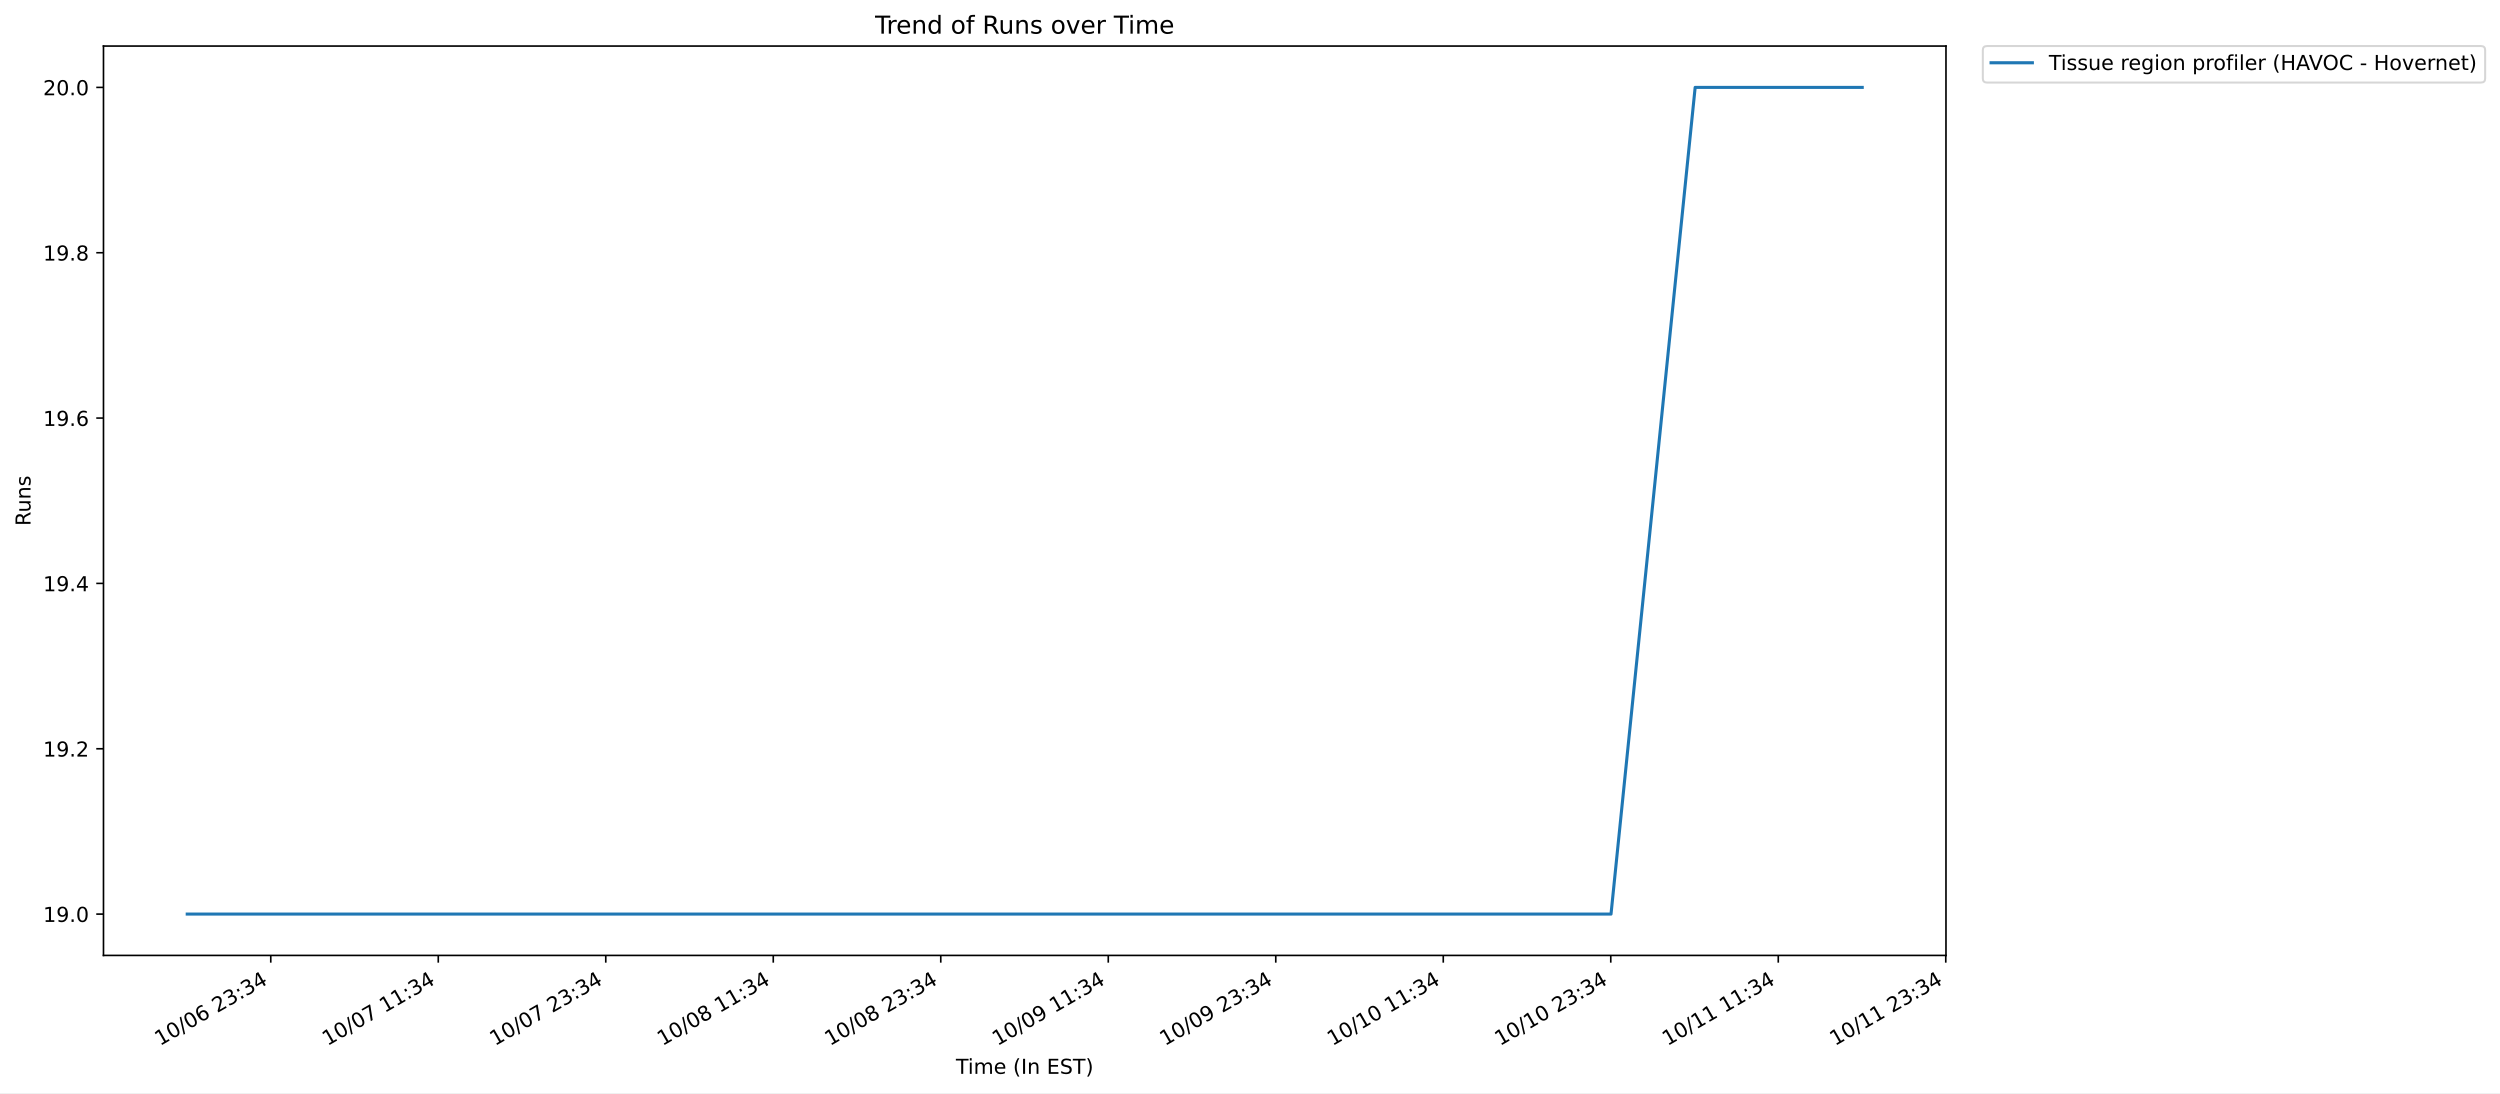
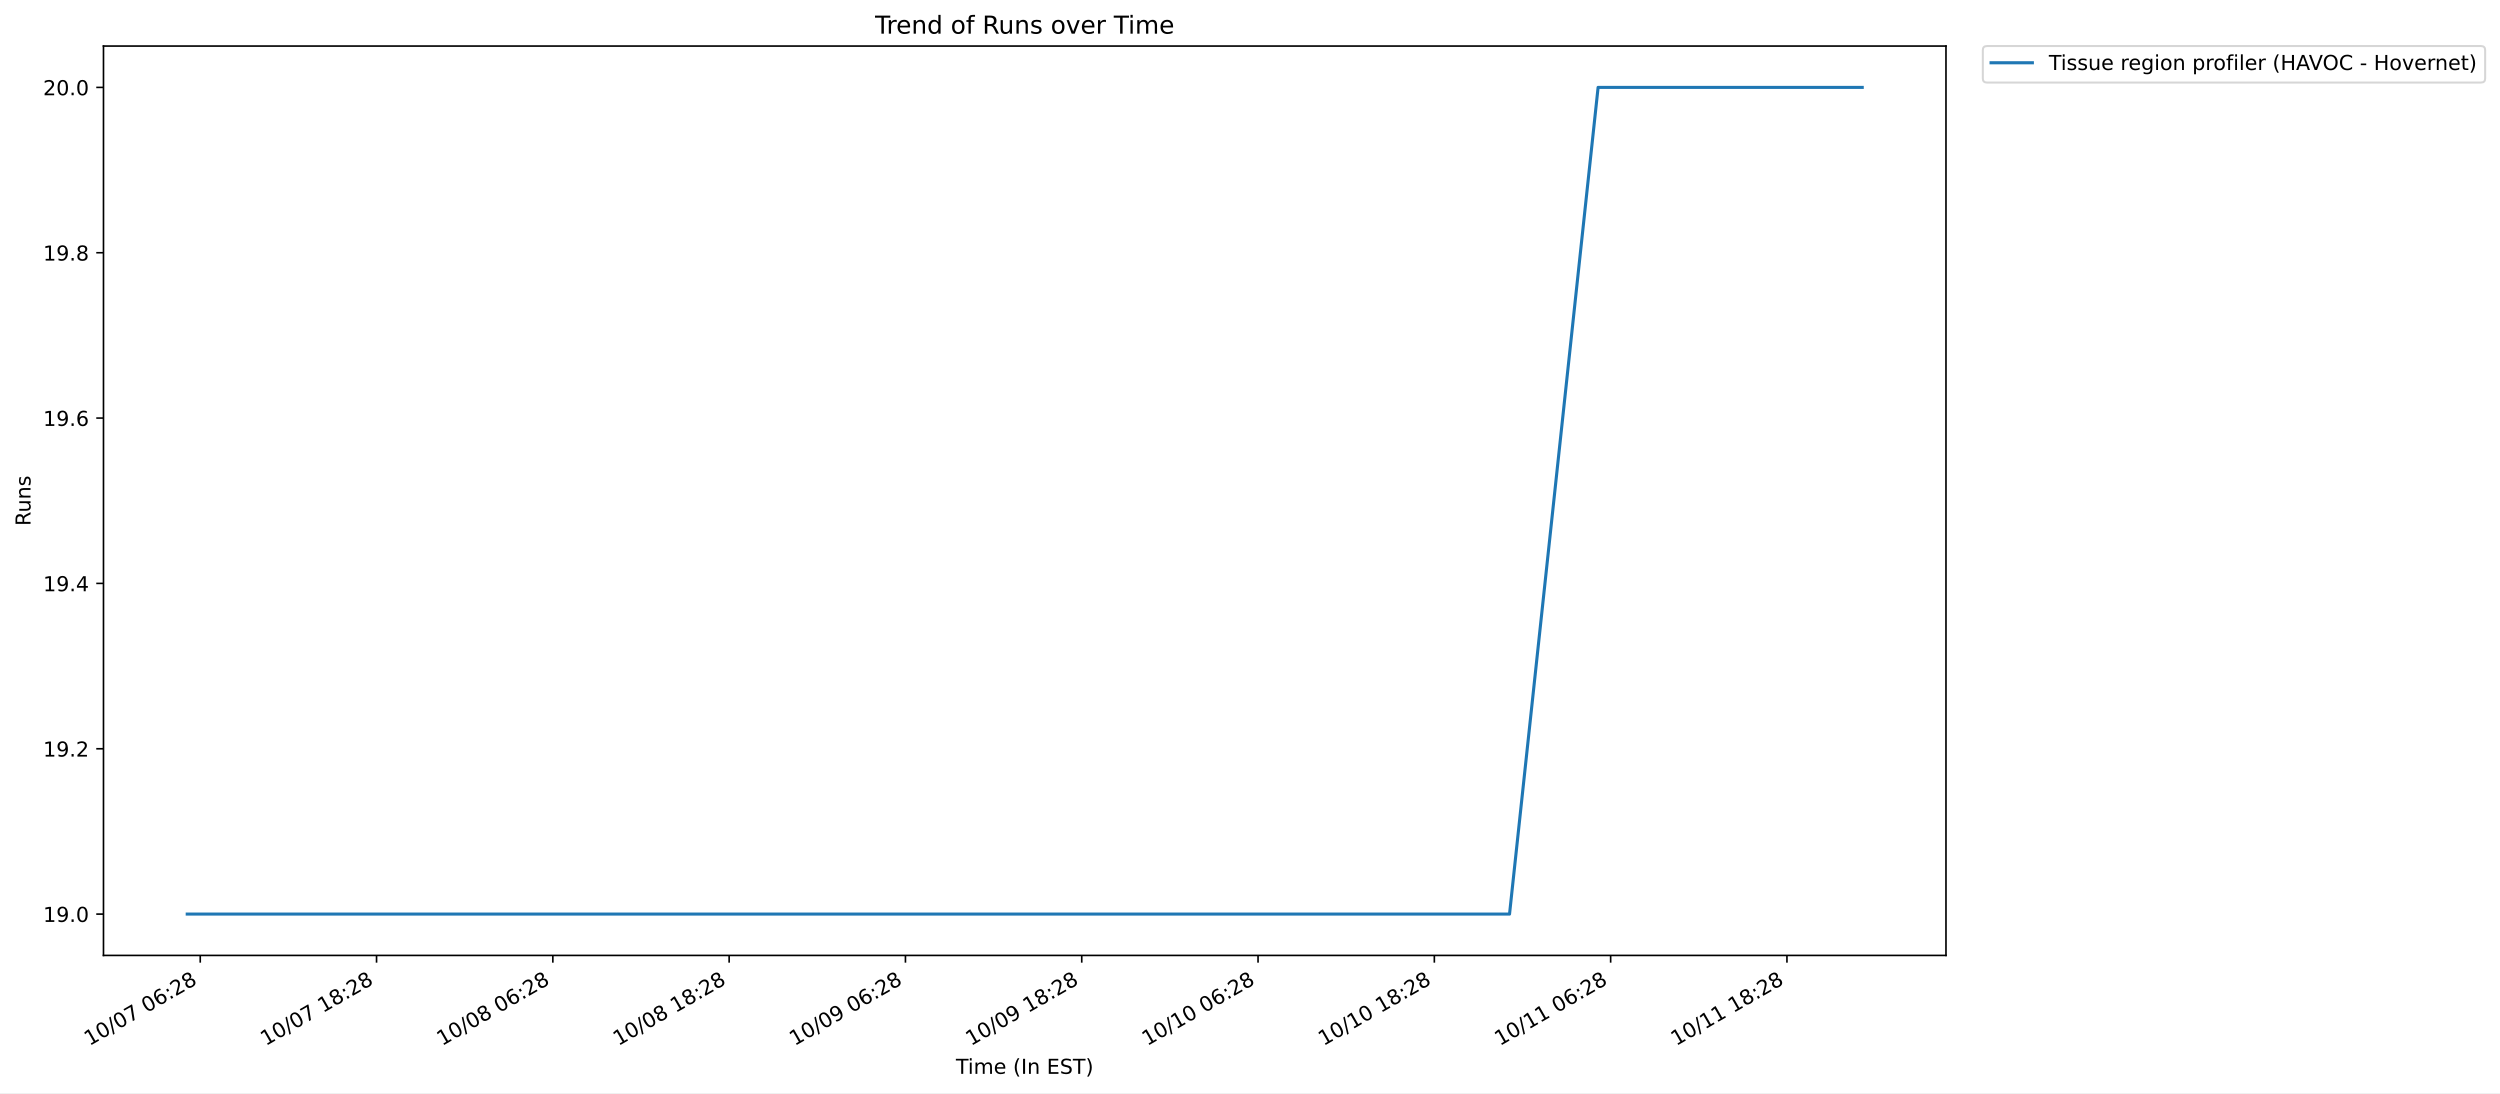
<svg xmlns="http://www.w3.org/2000/svg" xmlns:xlink="http://www.w3.org/1999/xlink" width="1211.401pt" height="529.626pt" viewBox="0 0 1211.401 529.626" version="1.1">
  <defs>
    <style type="text/css">*{stroke-linejoin: round; stroke-linecap: butt}</style>
  </defs>
  <g id="figure_1">
    <g id="patch_1">
      <path d="M 0 529.626  L 1211.401 529.626  L 1211.401 0  L 0 0  z " style="fill: #ffffff" />
    </g>
    <g id="axes_1">
      <g id="patch_2">
        <path d="M 50.144 462.958  L 942.944 462.958  L 942.944 22.318  L 50.144 22.318  z " style="fill: #ffffff" />
      </g>
      <g id="matplotlib.axis_1">
        <g id="xtick_1">
          <g id="line2d_1">
            <defs>
-               <path id="mcc0b827f20" d="M 0 0  L 0 3.5  " style="stroke: #000000; stroke-width: 0.8" />
+               <path id="mef7f063f03" d="M 0 0  L 0 3.5  " style="stroke: #000000; stroke-width: 0.8" />
            </defs>
            <g>
-               <use xlink:href="#mcc0b827f20" x="131.203" y="462.958" style="stroke: #000000; stroke-width: 0.8" />
+               <use xlink:href="#mef7f063f03" x="97.03" y="462.958" style="stroke: #000000; stroke-width: 0.8" />
            </g>
          </g>
          <g id="text_1">
-             <g transform="translate(77.49492 506.9464) rotate(-30) scale(0.1 -0.1)">
+             <g transform="translate(43.32241 506.9464) rotate(-30) scale(0.1 -0.1)">
              <defs>
                <path id="DejaVuSans-31" d="M 794 531  L 1825 531  L 1825 4091  L 703 3866  L 703 4441  L 1819 4666  L 2450 4666  L 2450 531  L 3481 531  L 3481 0  L 794 0  L 794 531  z " transform="scale(0.015625)" />
                <path id="DejaVuSans-30" d="M 2034 4250  Q 1547 4250 1301 3770  Q 1056 3291 1056 2328  Q 1056 1369 1301 889  Q 1547 409 2034 409  Q 2525 409 2770 889  Q 3016 1369 3016 2328  Q 3016 3291 2770 3770  Q 2525 4250 2034 4250  z M 2034 4750  Q 2819 4750 3233 4129  Q 3647 3509 3647 2328  Q 3647 1150 3233 529  Q 2819 -91 2034 -91  Q 1250 -91 836 529  Q 422 1150 422 2328  Q 422 3509 836 4129  Q 1250 4750 2034 4750  z " transform="scale(0.015625)" />
                <path id="DejaVuSans-2f" d="M 1625 4666  L 2156 4666  L 531 -594  L 0 -594  L 1625 4666  z " transform="scale(0.015625)" />
+                 <path id="DejaVuSans-37" d="M 525 4666  L 3525 4666  L 3525 4397  L 1831 0  L 1172 0  L 2766 4134  L 525 4134  L 525 4666  z " transform="scale(0.015625)" />
+                 <path id="DejaVuSans-20" transform="scale(0.015625)" />
                <path id="DejaVuSans-36" d="M 2113 2584  Q 1688 2584 1439 2293  Q 1191 2003 1191 1497  Q 1191 994 1439 701  Q 1688 409 2113 409  Q 2538 409 2786 701  Q 3034 994 3034 1497  Q 3034 2003 2786 2293  Q 2538 2584 2113 2584  z M 3366 4563  L 3366 3988  Q 3128 4100 2886 4159  Q 2644 4219 2406 4219  Q 1781 4219 1451 3797  Q 1122 3375 1075 2522  Q 1259 2794 1537 2939  Q 1816 3084 2150 3084  Q 2853 3084 3261 2657  Q 3669 2231 3669 1497  Q 3669 778 3244 343  Q 2819 -91 2113 -91  Q 1303 -91 875 529  Q 447 1150 447 2328  Q 447 3434 972 4092  Q 1497 4750 2381 4750  Q 2619 4750 2861 4703  Q 3103 4656 3366 4563  z " transform="scale(0.015625)" />
-                 <path id="DejaVuSans-20" transform="scale(0.015625)" />
+                 <path id="DejaVuSans-3a" d="M 750 794  L 1409 794  L 1409 0  L 750 0  L 750 794  z M 750 3309  L 1409 3309  L 1409 2516  L 750 2516  L 750 3309  z " transform="scale(0.015625)" />
                <path id="DejaVuSans-32" d="M 1228 531  L 3431 531  L 3431 0  L 469 0  L 469 531  Q 828 903 1448 1529  Q 2069 2156 2228 2338  Q 2531 2678 2651 2914  Q 2772 3150 2772 3378  Q 2772 3750 2511 3984  Q 2250 4219 1831 4219  Q 1534 4219 1204 4116  Q 875 4013 500 3803  L 500 4441  Q 881 4594 1212 4672  Q 1544 4750 1819 4750  Q 2544 4750 2975 4387  Q 3406 4025 3406 3419  Q 3406 3131 3298 2873  Q 3191 2616 2906 2266  Q 2828 2175 2409 1742  Q 1991 1309 1228 531  z " transform="scale(0.015625)" />
-                 <path id="DejaVuSans-33" d="M 2597 2516  Q 3050 2419 3304 2112  Q 3559 1806 3559 1356  Q 3559 666 3084 287  Q 2609 -91 1734 -91  Q 1441 -91 1130 -33  Q 819 25 488 141  L 488 750  Q 750 597 1062 519  Q 1375 441 1716 441  Q 2309 441 2620 675  Q 2931 909 2931 1356  Q 2931 1769 2642 2001  Q 2353 2234 1838 2234  L 1294 2234  L 1294 2753  L 1863 2753  Q 2328 2753 2575 2939  Q 2822 3125 2822 3475  Q 2822 3834 2567 4026  Q 2313 4219 1838 4219  Q 1578 4219 1281 4162  Q 984 4106 628 3988  L 628 4550  Q 988 4650 1302 4700  Q 1616 4750 1894 4750  Q 2613 4750 3031 4423  Q 3450 4097 3450 3541  Q 3450 3153 3228 2886  Q 3006 2619 2597 2516  z " transform="scale(0.015625)" />
-                 <path id="DejaVuSans-3a" d="M 750 794  L 1409 794  L 1409 0  L 750 0  L 750 794  z M 750 3309  L 1409 3309  L 1409 2516  L 750 2516  L 750 3309  z " transform="scale(0.015625)" />
-                 <path id="DejaVuSans-34" d="M 2419 4116  L 825 1625  L 2419 1625  L 2419 4116  z M 2253 4666  L 3047 4666  L 3047 1625  L 3713 1625  L 3713 1100  L 3047 1100  L 3047 0  L 2419 0  L 2419 1100  L 313 1100  L 313 1709  L 2253 4666  z " transform="scale(0.015625)" />
+                 <path id="DejaVuSans-38" d="M 2034 2216  Q 1584 2216 1326 1975  Q 1069 1734 1069 1313  Q 1069 891 1326 650  Q 1584 409 2034 409  Q 2484 409 2743 651  Q 3003 894 3003 1313  Q 3003 1734 2745 1975  Q 2488 2216 2034 2216  z M 1403 2484  Q 997 2584 770 2862  Q 544 3141 544 3541  Q 544 4100 942 4425  Q 1341 4750 2034 4750  Q 2731 4750 3128 4425  Q 3525 4100 3525 3541  Q 3525 3141 3298 2862  Q 3072 2584 2669 2484  Q 3125 2378 3379 2068  Q 3634 1759 3634 1313  Q 3634 634 3220 271  Q 2806 -91 2034 -91  Q 1263 -91 848 271  Q 434 634 434 1313  Q 434 1759 690 2068  Q 947 2378 1403 2484  z M 1172 3481  Q 1172 3119 1398 2916  Q 1625 2713 2034 2713  Q 2441 2713 2670 2916  Q 2900 3119 2900 3481  Q 2900 3844 2670 4047  Q 2441 4250 2034 4250  Q 1625 4250 1398 4047  Q 1172 3844 1172 3481  z " transform="scale(0.015625)" />
              </defs>
              <use xlink:href="#DejaVuSans-31" />
              <use xlink:href="#DejaVuSans-30" x="63.623" />
              <use xlink:href="#DejaVuSans-2f" x="127.246" />
              <use xlink:href="#DejaVuSans-30" x="160.938" />
-               <use xlink:href="#DejaVuSans-36" x="224.561" />
-               <use xlink:href="#DejaVuSans-20" x="288.184" />
-               <use xlink:href="#DejaVuSans-32" x="319.971" />
-               <use xlink:href="#DejaVuSans-33" x="383.594" />
-               <use xlink:href="#DejaVuSans-3a" x="447.217" />
-               <use xlink:href="#DejaVuSans-33" x="480.908" />
-               <use xlink:href="#DejaVuSans-34" x="544.531" />
+               <use xlink:href="#DejaVuSans-37" x="224.561" />
+               <use xlink:href="#DejaVuSans-20" x="288.184" />
+               <use xlink:href="#DejaVuSans-30" x="319.971" />
+               <use xlink:href="#DejaVuSans-36" x="383.594" />
+               <use xlink:href="#DejaVuSans-3a" x="447.217" />
+               <use xlink:href="#DejaVuSans-32" x="480.908" />
+               <use xlink:href="#DejaVuSans-38" x="544.531" />
            </g>
          </g>
        </g>
        <g id="xtick_2">
          <g id="line2d_2">
            <g>
-               <use xlink:href="#mcc0b827f20" x="212.366" y="462.958" style="stroke: #000000; stroke-width: 0.8" />
+               <use xlink:href="#mef7f063f03" x="182.458" y="462.958" style="stroke: #000000; stroke-width: 0.8" />
            </g>
          </g>
          <g id="text_2">
-             <g transform="translate(158.6588 506.9464) rotate(-30) scale(0.1 -0.1)">
-               <defs>
-                 <path id="DejaVuSans-37" d="M 525 4666  L 3525 4666  L 3525 4397  L 1831 0  L 1172 0  L 2766 4134  L 525 4134  L 525 4666  z " transform="scale(0.015625)" />
-               </defs>
+             <g transform="translate(128.7504 506.9464) rotate(-30) scale(0.1 -0.1)">
              <use xlink:href="#DejaVuSans-31" />
              <use xlink:href="#DejaVuSans-30" x="63.623" />
              <use xlink:href="#DejaVuSans-2f" x="127.246" />
              <use xlink:href="#DejaVuSans-30" x="160.938" />
              <use xlink:href="#DejaVuSans-37" x="224.561" />
              <use xlink:href="#DejaVuSans-20" x="288.184" />
              <use xlink:href="#DejaVuSans-31" x="319.971" />
-               <use xlink:href="#DejaVuSans-31" x="383.594" />
-               <use xlink:href="#DejaVuSans-3a" x="447.217" />
-               <use xlink:href="#DejaVuSans-33" x="480.908" />
-               <use xlink:href="#DejaVuSans-34" x="544.531" />
+               <use xlink:href="#DejaVuSans-38" x="383.594" />
+               <use xlink:href="#DejaVuSans-3a" x="447.217" />
+               <use xlink:href="#DejaVuSans-32" x="480.908" />
+               <use xlink:href="#DejaVuSans-38" x="544.531" />
            </g>
          </g>
        </g>
        <g id="xtick_3">
          <g id="line2d_3">
            <g>
-               <use xlink:href="#mcc0b827f20" x="293.53" y="462.958" style="stroke: #000000; stroke-width: 0.8" />
+               <use xlink:href="#mef7f063f03" x="267.886" y="462.958" style="stroke: #000000; stroke-width: 0.8" />
            </g>
          </g>
          <g id="text_3">
-             <g transform="translate(239.8226 506.9464) rotate(-30) scale(0.1 -0.1)">
+             <g transform="translate(214.1783 506.9464) rotate(-30) scale(0.1 -0.1)">
              <use xlink:href="#DejaVuSans-31" />
              <use xlink:href="#DejaVuSans-30" x="63.623" />
              <use xlink:href="#DejaVuSans-2f" x="127.246" />
              <use xlink:href="#DejaVuSans-30" x="160.938" />
-               <use xlink:href="#DejaVuSans-37" x="224.561" />
-               <use xlink:href="#DejaVuSans-20" x="288.184" />
-               <use xlink:href="#DejaVuSans-32" x="319.971" />
-               <use xlink:href="#DejaVuSans-33" x="383.594" />
-               <use xlink:href="#DejaVuSans-3a" x="447.217" />
-               <use xlink:href="#DejaVuSans-33" x="480.908" />
-               <use xlink:href="#DejaVuSans-34" x="544.531" />
+               <use xlink:href="#DejaVuSans-38" x="224.561" />
+               <use xlink:href="#DejaVuSans-20" x="288.184" />
+               <use xlink:href="#DejaVuSans-30" x="319.971" />
+               <use xlink:href="#DejaVuSans-36" x="383.594" />
+               <use xlink:href="#DejaVuSans-3a" x="447.217" />
+               <use xlink:href="#DejaVuSans-32" x="480.908" />
+               <use xlink:href="#DejaVuSans-38" x="544.531" />
            </g>
          </g>
        </g>
        <g id="xtick_4">
          <g id="line2d_4">
            <g>
-               <use xlink:href="#mcc0b827f20" x="374.694" y="462.958" style="stroke: #000000; stroke-width: 0.8" />
+               <use xlink:href="#mef7f063f03" x="353.314" y="462.958" style="stroke: #000000; stroke-width: 0.8" />
            </g>
          </g>
          <g id="text_4">
-             <g transform="translate(320.9864 506.9464) rotate(-30) scale(0.1 -0.1)">
-               <defs>
-                 <path id="DejaVuSans-38" d="M 2034 2216  Q 1584 2216 1326 1975  Q 1069 1734 1069 1313  Q 1069 891 1326 650  Q 1584 409 2034 409  Q 2484 409 2743 651  Q 3003 894 3003 1313  Q 3003 1734 2745 1975  Q 2488 2216 2034 2216  z M 1403 2484  Q 997 2584 770 2862  Q 544 3141 544 3541  Q 544 4100 942 4425  Q 1341 4750 2034 4750  Q 2731 4750 3128 4425  Q 3525 4100 3525 3541  Q 3525 3141 3298 2862  Q 3072 2584 2669 2484  Q 3125 2378 3379 2068  Q 3634 1759 3634 1313  Q 3634 634 3220 271  Q 2806 -91 2034 -91  Q 1263 -91 848 271  Q 434 634 434 1313  Q 434 1759 690 2068  Q 947 2378 1403 2484  z M 1172 3481  Q 1172 3119 1398 2916  Q 1625 2713 2034 2713  Q 2441 2713 2670 2916  Q 2900 3119 2900 3481  Q 2900 3844 2670 4047  Q 2441 4250 2034 4250  Q 1625 4250 1398 4047  Q 1172 3844 1172 3481  z " transform="scale(0.015625)" />
-               </defs>
+             <g transform="translate(299.6063 506.9464) rotate(-30) scale(0.1 -0.1)">
              <use xlink:href="#DejaVuSans-31" />
              <use xlink:href="#DejaVuSans-30" x="63.623" />
              <use xlink:href="#DejaVuSans-2f" x="127.246" />
              <use xlink:href="#DejaVuSans-30" x="160.938" />
              <use xlink:href="#DejaVuSans-38" x="224.561" />
              <use xlink:href="#DejaVuSans-20" x="288.184" />
              <use xlink:href="#DejaVuSans-31" x="319.971" />
-               <use xlink:href="#DejaVuSans-31" x="383.594" />
-               <use xlink:href="#DejaVuSans-3a" x="447.217" />
-               <use xlink:href="#DejaVuSans-33" x="480.908" />
-               <use xlink:href="#DejaVuSans-34" x="544.531" />
+               <use xlink:href="#DejaVuSans-38" x="383.594" />
+               <use xlink:href="#DejaVuSans-3a" x="447.217" />
+               <use xlink:href="#DejaVuSans-32" x="480.908" />
+               <use xlink:href="#DejaVuSans-38" x="544.531" />
            </g>
          </g>
        </g>
        <g id="xtick_5">
          <g id="line2d_5">
            <g>
-               <use xlink:href="#mcc0b827f20" x="455.858" y="462.958" style="stroke: #000000; stroke-width: 0.8" />
+               <use xlink:href="#mef7f063f03" x="438.742" y="462.958" style="stroke: #000000; stroke-width: 0.8" />
            </g>
          </g>
          <g id="text_5">
-             <g transform="translate(402.1503 506.9464) rotate(-30) scale(0.1 -0.1)">
-               <use xlink:href="#DejaVuSans-31" />
-               <use xlink:href="#DejaVuSans-30" x="63.623" />
-               <use xlink:href="#DejaVuSans-2f" x="127.246" />
-               <use xlink:href="#DejaVuSans-30" x="160.938" />
-               <use xlink:href="#DejaVuSans-38" x="224.561" />
-               <use xlink:href="#DejaVuSans-20" x="288.184" />
-               <use xlink:href="#DejaVuSans-32" x="319.971" />
-               <use xlink:href="#DejaVuSans-33" x="383.594" />
-               <use xlink:href="#DejaVuSans-3a" x="447.217" />
-               <use xlink:href="#DejaVuSans-33" x="480.908" />
-               <use xlink:href="#DejaVuSans-34" x="544.531" />
-             </g>
-           </g>
-         </g>
-         <g id="xtick_6">
-           <g id="line2d_6">
-             <g>
-               <use xlink:href="#mcc0b827f20" x="537.022" y="462.958" style="stroke: #000000; stroke-width: 0.8" />
-             </g>
-           </g>
-           <g id="text_6">
-             <g transform="translate(483.3141 506.9464) rotate(-30) scale(0.1 -0.1)">
+             <g transform="translate(385.0343 506.9464) rotate(-30) scale(0.1 -0.1)">
              <defs>
                <path id="DejaVuSans-39" d="M 703 97  L 703 672  Q 941 559 1184 500  Q 1428 441 1663 441  Q 2288 441 2617 861  Q 2947 1281 2994 2138  Q 2813 1869 2534 1725  Q 2256 1581 1919 1581  Q 1219 1581 811 2004  Q 403 2428 403 3163  Q 403 3881 828 4315  Q 1253 4750 1959 4750  Q 2769 4750 3195 4129  Q 3622 3509 3622 2328  Q 3622 1225 3098 567  Q 2575 -91 1691 -91  Q 1453 -91 1209 -44  Q 966 3 703 97  z M 1959 2075  Q 2384 2075 2632 2365  Q 2881 2656 2881 3163  Q 2881 3666 2632 3958  Q 2384 4250 1959 4250  Q 1534 4250 1286 3958  Q 1038 3666 1038 3163  Q 1038 2656 1286 2365  Q 1534 2075 1959 2075  z " transform="scale(0.015625)" />
              </defs>
              <use xlink:href="#DejaVuSans-31" />
              <use xlink:href="#DejaVuSans-30" x="63.623" />
              <use xlink:href="#DejaVuSans-2f" x="127.246" />
              <use xlink:href="#DejaVuSans-30" x="160.938" />
              <use xlink:href="#DejaVuSans-39" x="224.561" />
              <use xlink:href="#DejaVuSans-20" x="288.184" />
+               <use xlink:href="#DejaVuSans-30" x="319.971" />
+               <use xlink:href="#DejaVuSans-36" x="383.594" />
+               <use xlink:href="#DejaVuSans-3a" x="447.217" />
+               <use xlink:href="#DejaVuSans-32" x="480.908" />
+               <use xlink:href="#DejaVuSans-38" x="544.531" />
+             </g>
+           </g>
+         </g>
+         <g id="xtick_6">
+           <g id="line2d_6">
+             <g>
+               <use xlink:href="#mef7f063f03" x="524.17" y="462.958" style="stroke: #000000; stroke-width: 0.8" />
+             </g>
+           </g>
+           <g id="text_6">
+             <g transform="translate(470.4622 506.9464) rotate(-30) scale(0.1 -0.1)">
+               <use xlink:href="#DejaVuSans-31" />
+               <use xlink:href="#DejaVuSans-30" x="63.623" />
+               <use xlink:href="#DejaVuSans-2f" x="127.246" />
+               <use xlink:href="#DejaVuSans-30" x="160.938" />
+               <use xlink:href="#DejaVuSans-39" x="224.561" />
+               <use xlink:href="#DejaVuSans-20" x="288.184" />
              <use xlink:href="#DejaVuSans-31" x="319.971" />
-               <use xlink:href="#DejaVuSans-31" x="383.594" />
-               <use xlink:href="#DejaVuSans-3a" x="447.217" />
-               <use xlink:href="#DejaVuSans-33" x="480.908" />
-               <use xlink:href="#DejaVuSans-34" x="544.531" />
+               <use xlink:href="#DejaVuSans-38" x="383.594" />
+               <use xlink:href="#DejaVuSans-3a" x="447.217" />
+               <use xlink:href="#DejaVuSans-32" x="480.908" />
+               <use xlink:href="#DejaVuSans-38" x="544.531" />
            </g>
          </g>
        </g>
        <g id="xtick_7">
          <g id="line2d_7">
            <g>
-               <use xlink:href="#mcc0b827f20" x="618.186" y="462.958" style="stroke: #000000; stroke-width: 0.8" />
+               <use xlink:href="#mef7f063f03" x="609.598" y="462.958" style="stroke: #000000; stroke-width: 0.8" />
            </g>
          </g>
          <g id="text_7">
-             <g transform="translate(564.478 506.9464) rotate(-30) scale(0.1 -0.1)">
-               <use xlink:href="#DejaVuSans-31" />
-               <use xlink:href="#DejaVuSans-30" x="63.623" />
-               <use xlink:href="#DejaVuSans-2f" x="127.246" />
-               <use xlink:href="#DejaVuSans-30" x="160.938" />
-               <use xlink:href="#DejaVuSans-39" x="224.561" />
-               <use xlink:href="#DejaVuSans-20" x="288.184" />
-               <use xlink:href="#DejaVuSans-32" x="319.971" />
-               <use xlink:href="#DejaVuSans-33" x="383.594" />
-               <use xlink:href="#DejaVuSans-3a" x="447.217" />
-               <use xlink:href="#DejaVuSans-33" x="480.908" />
-               <use xlink:href="#DejaVuSans-34" x="544.531" />
+             <g transform="translate(555.8902 506.9464) rotate(-30) scale(0.1 -0.1)">
+               <use xlink:href="#DejaVuSans-31" />
+               <use xlink:href="#DejaVuSans-30" x="63.623" />
+               <use xlink:href="#DejaVuSans-2f" x="127.246" />
+               <use xlink:href="#DejaVuSans-31" x="160.938" />
+               <use xlink:href="#DejaVuSans-30" x="224.561" />
+               <use xlink:href="#DejaVuSans-20" x="288.184" />
+               <use xlink:href="#DejaVuSans-30" x="319.971" />
+               <use xlink:href="#DejaVuSans-36" x="383.594" />
+               <use xlink:href="#DejaVuSans-3a" x="447.217" />
+               <use xlink:href="#DejaVuSans-32" x="480.908" />
+               <use xlink:href="#DejaVuSans-38" x="544.531" />
            </g>
          </g>
        </g>
        <g id="xtick_8">
          <g id="line2d_8">
            <g>
-               <use xlink:href="#mcc0b827f20" x="699.35" y="462.958" style="stroke: #000000; stroke-width: 0.8" />
+               <use xlink:href="#mef7f063f03" x="695.026" y="462.958" style="stroke: #000000; stroke-width: 0.8" />
            </g>
          </g>
          <g id="text_8">
-             <g transform="translate(645.6418 506.9464) rotate(-30) scale(0.1 -0.1)">
+             <g transform="translate(641.3182 506.9464) rotate(-30) scale(0.1 -0.1)">
              <use xlink:href="#DejaVuSans-31" />
              <use xlink:href="#DejaVuSans-30" x="63.623" />
              <use xlink:href="#DejaVuSans-2f" x="127.246" />
              <use xlink:href="#DejaVuSans-31" x="160.938" />
              <use xlink:href="#DejaVuSans-30" x="224.561" />
              <use xlink:href="#DejaVuSans-20" x="288.184" />
              <use xlink:href="#DejaVuSans-31" x="319.971" />
-               <use xlink:href="#DejaVuSans-31" x="383.594" />
-               <use xlink:href="#DejaVuSans-3a" x="447.217" />
-               <use xlink:href="#DejaVuSans-33" x="480.908" />
-               <use xlink:href="#DejaVuSans-34" x="544.531" />
+               <use xlink:href="#DejaVuSans-38" x="383.594" />
+               <use xlink:href="#DejaVuSans-3a" x="447.217" />
+               <use xlink:href="#DejaVuSans-32" x="480.908" />
+               <use xlink:href="#DejaVuSans-38" x="544.531" />
            </g>
          </g>
        </g>
        <g id="xtick_9">
          <g id="line2d_9">
            <g>
-               <use xlink:href="#mcc0b827f20" x="780.513" y="462.958" style="stroke: #000000; stroke-width: 0.8" />
+               <use xlink:href="#mef7f063f03" x="780.454" y="462.958" style="stroke: #000000; stroke-width: 0.8" />
            </g>
          </g>
          <g id="text_9">
-             <g transform="translate(726.8057 506.9464) rotate(-30) scale(0.1 -0.1)">
+             <g transform="translate(726.7461 506.9464) rotate(-30) scale(0.1 -0.1)">
              <use xlink:href="#DejaVuSans-31" />
              <use xlink:href="#DejaVuSans-30" x="63.623" />
              <use xlink:href="#DejaVuSans-2f" x="127.246" />
              <use xlink:href="#DejaVuSans-31" x="160.938" />
-               <use xlink:href="#DejaVuSans-30" x="224.561" />
-               <use xlink:href="#DejaVuSans-20" x="288.184" />
-               <use xlink:href="#DejaVuSans-32" x="319.971" />
-               <use xlink:href="#DejaVuSans-33" x="383.594" />
-               <use xlink:href="#DejaVuSans-3a" x="447.217" />
-               <use xlink:href="#DejaVuSans-33" x="480.908" />
-               <use xlink:href="#DejaVuSans-34" x="544.531" />
+               <use xlink:href="#DejaVuSans-31" x="224.561" />
+               <use xlink:href="#DejaVuSans-20" x="288.184" />
+               <use xlink:href="#DejaVuSans-30" x="319.971" />
+               <use xlink:href="#DejaVuSans-36" x="383.594" />
+               <use xlink:href="#DejaVuSans-3a" x="447.217" />
+               <use xlink:href="#DejaVuSans-32" x="480.908" />
+               <use xlink:href="#DejaVuSans-38" x="544.531" />
            </g>
          </g>
        </g>
        <g id="xtick_10">
          <g id="line2d_10">
            <g>
-               <use xlink:href="#mcc0b827f20" x="861.677" y="462.958" style="stroke: #000000; stroke-width: 0.8" />
+               <use xlink:href="#mef7f063f03" x="865.882" y="462.958" style="stroke: #000000; stroke-width: 0.8" />
            </g>
          </g>
          <g id="text_10">
-             <g transform="translate(807.9695 506.9464) rotate(-30) scale(0.1 -0.1)">
+             <g transform="translate(812.1741 506.9464) rotate(-30) scale(0.1 -0.1)">
              <use xlink:href="#DejaVuSans-31" />
              <use xlink:href="#DejaVuSans-30" x="63.623" />
              <use xlink:href="#DejaVuSans-2f" x="127.246" />
              <use xlink:href="#DejaVuSans-31" x="160.938" />
              <use xlink:href="#DejaVuSans-31" x="224.561" />
              <use xlink:href="#DejaVuSans-20" x="288.184" />
              <use xlink:href="#DejaVuSans-31" x="319.971" />
-               <use xlink:href="#DejaVuSans-31" x="383.594" />
-               <use xlink:href="#DejaVuSans-3a" x="447.217" />
-               <use xlink:href="#DejaVuSans-33" x="480.908" />
-               <use xlink:href="#DejaVuSans-34" x="544.531" />
-             </g>
-           </g>
-         </g>
-         <g id="xtick_11">
-           <g id="line2d_11">
-             <g>
-               <use xlink:href="#mcc0b827f20" x="942.841" y="462.958" style="stroke: #000000; stroke-width: 0.8" />
-             </g>
-           </g>
-           <g id="text_11">
-             <g transform="translate(889.1333 506.9464) rotate(-30) scale(0.1 -0.1)">
-               <use xlink:href="#DejaVuSans-31" />
-               <use xlink:href="#DejaVuSans-30" x="63.623" />
-               <use xlink:href="#DejaVuSans-2f" x="127.246" />
-               <use xlink:href="#DejaVuSans-31" x="160.938" />
-               <use xlink:href="#DejaVuSans-31" x="224.561" />
-               <use xlink:href="#DejaVuSans-20" x="288.184" />
-               <use xlink:href="#DejaVuSans-32" x="319.971" />
-               <use xlink:href="#DejaVuSans-33" x="383.594" />
-               <use xlink:href="#DejaVuSans-3a" x="447.217" />
-               <use xlink:href="#DejaVuSans-33" x="480.908" />
-               <use xlink:href="#DejaVuSans-34" x="544.531" />
-             </g>
-           </g>
-         </g>
-         <g id="text_12">
+               <use xlink:href="#DejaVuSans-38" x="383.594" />
+               <use xlink:href="#DejaVuSans-3a" x="447.217" />
+               <use xlink:href="#DejaVuSans-32" x="480.908" />
+               <use xlink:href="#DejaVuSans-38" x="544.531" />
+             </g>
+           </g>
+         </g>
+         <g id="text_11">
          <g transform="translate(463.1992 520.3459) scale(0.1 -0.1)">
            <defs>
              <path id="DejaVuSans-54" d="M -19 4666  L 3928 4666  L 3928 4134  L 2272 4134  L 2272 0  L 1638 0  L 1638 4134  L -19 4134  L -19 4666  z " transform="scale(0.015625)" />
              <path id="DejaVuSans-69" d="M 603 3500  L 1178 3500  L 1178 0  L 603 0  L 603 3500  z M 603 4863  L 1178 4863  L 1178 4134  L 603 4134  L 603 4863  z " transform="scale(0.015625)" />
              <path id="DejaVuSans-6d" d="M 3328 2828  Q 3544 3216 3844 3400  Q 4144 3584 4550 3584  Q 5097 3584 5394 3201  Q 5691 2819 5691 2113  L 5691 0  L 5113 0  L 5113 2094  Q 5113 2597 4934 2840  Q 4756 3084 4391 3084  Q 3944 3084 3684 2787  Q 3425 2491 3425 1978  L 3425 0  L 2847 0  L 2847 2094  Q 2847 2600 2669 2842  Q 2491 3084 2119 3084  Q 1678 3084 1418 2786  Q 1159 2488 1159 1978  L 1159 0  L 581 0  L 581 3500  L 1159 3500  L 1159 2956  Q 1356 3278 1631 3431  Q 1906 3584 2284 3584  Q 2666 3584 2933 3390  Q 3200 3197 3328 2828  z " transform="scale(0.015625)" />
              <path id="DejaVuSans-65" d="M 3597 1894  L 3597 1613  L 953 1613  Q 991 1019 1311 708  Q 1631 397 2203 397  Q 2534 397 2845 478  Q 3156 559 3463 722  L 3463 178  Q 3153 47 2828 -22  Q 2503 -91 2169 -91  Q 1331 -91 842 396  Q 353 884 353 1716  Q 353 2575 817 3079  Q 1281 3584 2069 3584  Q 2775 3584 3186 3129  Q 3597 2675 3597 1894  z M 3022 2063  Q 3016 2534 2758 2815  Q 2500 3097 2075 3097  Q 1594 3097 1305 2825  Q 1016 2553 972 2059  L 3022 2063  z " transform="scale(0.015625)" />
              <path id="DejaVuSans-28" d="M 1984 4856  Q 1566 4138 1362 3434  Q 1159 2731 1159 2009  Q 1159 1288 1364 580  Q 1569 -128 1984 -844  L 1484 -844  Q 1016 -109 783 600  Q 550 1309 550 2009  Q 550 2706 781 3412  Q 1013 4119 1484 4856  L 1984 4856  z " transform="scale(0.015625)" />
              <path id="DejaVuSans-49" d="M 628 4666  L 1259 4666  L 1259 0  L 628 0  L 628 4666  z " transform="scale(0.015625)" />
              <path id="DejaVuSans-6e" d="M 3513 2113  L 3513 0  L 2938 0  L 2938 2094  Q 2938 2591 2744 2837  Q 2550 3084 2163 3084  Q 1697 3084 1428 2787  Q 1159 2491 1159 1978  L 1159 0  L 581 0  L 581 3500  L 1159 3500  L 1159 2956  Q 1366 3272 1645 3428  Q 1925 3584 2291 3584  Q 2894 3584 3203 3211  Q 3513 2838 3513 2113  z " transform="scale(0.015625)" />
              <path id="DejaVuSans-45" d="M 628 4666  L 3578 4666  L 3578 4134  L 1259 4134  L 1259 2753  L 3481 2753  L 3481 2222  L 1259 2222  L 1259 531  L 3634 531  L 3634 0  L 628 0  L 628 4666  z " transform="scale(0.015625)" />
              <path id="DejaVuSans-53" d="M 3425 4513  L 3425 3897  Q 3066 4069 2747 4153  Q 2428 4238 2131 4238  Q 1616 4238 1336 4038  Q 1056 3838 1056 3469  Q 1056 3159 1242 3001  Q 1428 2844 1947 2747  L 2328 2669  Q 3034 2534 3370 2195  Q 3706 1856 3706 1288  Q 3706 609 3251 259  Q 2797 -91 1919 -91  Q 1588 -91 1214 -16  Q 841 59 441 206  L 441 856  Q 825 641 1194 531  Q 1563 422 1919 422  Q 2459 422 2753 634  Q 3047 847 3047 1241  Q 3047 1584 2836 1778  Q 2625 1972 2144 2069  L 1759 2144  Q 1053 2284 737 2584  Q 422 2884 422 3419  Q 422 4038 858 4394  Q 1294 4750 2059 4750  Q 2388 4750 2728 4690  Q 3069 4631 3425 4513  z " transform="scale(0.015625)" />
              <path id="DejaVuSans-29" d="M 513 4856  L 1013 4856  Q 1481 4119 1714 3412  Q 1947 2706 1947 2009  Q 1947 1309 1714 600  Q 1481 -109 1013 -844  L 513 -844  Q 928 -128 1133 580  Q 1338 1288 1338 2009  Q 1338 2731 1133 3434  Q 928 4138 513 4856  z " transform="scale(0.015625)" />
            </defs>
            <use xlink:href="#DejaVuSans-54" />
            <use xlink:href="#DejaVuSans-69" x="57.959" />
            <use xlink:href="#DejaVuSans-6d" x="85.742" />
            <use xlink:href="#DejaVuSans-65" x="183.154" />
            <use xlink:href="#DejaVuSans-20" x="244.678" />
            <use xlink:href="#DejaVuSans-28" x="276.465" />
            <use xlink:href="#DejaVuSans-49" x="315.479" />
            <use xlink:href="#DejaVuSans-6e" x="344.971" />
            <use xlink:href="#DejaVuSans-20" x="408.35" />
            <use xlink:href="#DejaVuSans-45" x="440.137" />
            <use xlink:href="#DejaVuSans-53" x="503.32" />
            <use xlink:href="#DejaVuSans-54" x="566.797" />
            <use xlink:href="#DejaVuSans-29" x="627.881" />
          </g>
        </g>
      </g>
      <g id="matplotlib.axis_2">
        <g id="ytick_1">
-           <g id="line2d_12">
+           <g id="line2d_11">
            <defs>
-               <path id="m2afd0d39c8" d="M 0 0  L -3.5 0  " style="stroke: #000000; stroke-width: 0.8" />
+               <path id="m05f4864502" d="M 0 0  L -3.5 0  " style="stroke: #000000; stroke-width: 0.8" />
            </defs>
            <g>
-               <use xlink:href="#m2afd0d39c8" x="50.144" y="442.929" style="stroke: #000000; stroke-width: 0.8" />
-             </g>
-           </g>
-           <g id="text_13">
+               <use xlink:href="#m05f4864502" x="50.144" y="442.929" style="stroke: #000000; stroke-width: 0.8" />
+             </g>
+           </g>
+           <g id="text_12">
            <g transform="translate(20.87813 446.7283) scale(0.1 -0.1)">
              <defs>
                <path id="DejaVuSans-2e" d="M 684 794  L 1344 794  L 1344 0  L 684 0  L 684 794  z " transform="scale(0.015625)" />
              </defs>
              <use xlink:href="#DejaVuSans-31" />
              <use xlink:href="#DejaVuSans-39" x="63.623" />
              <use xlink:href="#DejaVuSans-2e" x="127.246" />
              <use xlink:href="#DejaVuSans-30" x="159.033" />
            </g>
          </g>
        </g>
        <g id="ytick_2">
-           <g id="line2d_13">
-             <g>
-               <use xlink:href="#m2afd0d39c8" x="50.144" y="362.813" style="stroke: #000000; stroke-width: 0.8" />
-             </g>
-           </g>
-           <g id="text_14">
+           <g id="line2d_12">
+             <g>
+               <use xlink:href="#m05f4864502" x="50.144" y="362.813" style="stroke: #000000; stroke-width: 0.8" />
+             </g>
+           </g>
+           <g id="text_13">
            <g transform="translate(20.87813 366.6119) scale(0.1 -0.1)">
              <use xlink:href="#DejaVuSans-31" />
              <use xlink:href="#DejaVuSans-39" x="63.623" />
              <use xlink:href="#DejaVuSans-2e" x="127.246" />
              <use xlink:href="#DejaVuSans-32" x="159.033" />
            </g>
          </g>
        </g>
        <g id="ytick_3">
-           <g id="line2d_14">
-             <g>
-               <use xlink:href="#m2afd0d39c8" x="50.144" y="282.696" style="stroke: #000000; stroke-width: 0.8" />
-             </g>
-           </g>
-           <g id="text_15">
+           <g id="line2d_13">
+             <g>
+               <use xlink:href="#m05f4864502" x="50.144" y="282.696" style="stroke: #000000; stroke-width: 0.8" />
+             </g>
+           </g>
+           <g id="text_14">
            <g transform="translate(20.87813 286.4955) scale(0.1 -0.1)">
+               <defs>
+                 <path id="DejaVuSans-34" d="M 2419 4116  L 825 1625  L 2419 1625  L 2419 4116  z M 2253 4666  L 3047 4666  L 3047 1625  L 3713 1625  L 3713 1100  L 3047 1100  L 3047 0  L 2419 0  L 2419 1100  L 313 1100  L 313 1709  L 2253 4666  z " transform="scale(0.015625)" />
+               </defs>
              <use xlink:href="#DejaVuSans-31" />
              <use xlink:href="#DejaVuSans-39" x="63.623" />
              <use xlink:href="#DejaVuSans-2e" x="127.246" />
              <use xlink:href="#DejaVuSans-34" x="159.033" />
            </g>
          </g>
        </g>
        <g id="ytick_4">
-           <g id="line2d_15">
-             <g>
-               <use xlink:href="#m2afd0d39c8" x="50.144" y="202.58" style="stroke: #000000; stroke-width: 0.8" />
-             </g>
-           </g>
-           <g id="text_16">
+           <g id="line2d_14">
+             <g>
+               <use xlink:href="#m05f4864502" x="50.144" y="202.58" style="stroke: #000000; stroke-width: 0.8" />
+             </g>
+           </g>
+           <g id="text_15">
            <g transform="translate(20.87813 206.3792) scale(0.1 -0.1)">
              <use xlink:href="#DejaVuSans-31" />
              <use xlink:href="#DejaVuSans-39" x="63.623" />
              <use xlink:href="#DejaVuSans-2e" x="127.246" />
              <use xlink:href="#DejaVuSans-36" x="159.033" />
            </g>
          </g>
        </g>
        <g id="ytick_5">
-           <g id="line2d_16">
-             <g>
-               <use xlink:href="#m2afd0d39c8" x="50.144" y="122.464" style="stroke: #000000; stroke-width: 0.8" />
-             </g>
-           </g>
-           <g id="text_17">
+           <g id="line2d_15">
+             <g>
+               <use xlink:href="#m05f4864502" x="50.144" y="122.464" style="stroke: #000000; stroke-width: 0.8" />
+             </g>
+           </g>
+           <g id="text_16">
            <g transform="translate(20.87813 126.2628) scale(0.1 -0.1)">
              <use xlink:href="#DejaVuSans-31" />
              <use xlink:href="#DejaVuSans-39" x="63.623" />
              <use xlink:href="#DejaVuSans-2e" x="127.246" />
              <use xlink:href="#DejaVuSans-38" x="159.033" />
            </g>
          </g>
        </g>
        <g id="ytick_6">
-           <g id="line2d_17">
-             <g>
-               <use xlink:href="#m2afd0d39c8" x="50.144" y="42.347" style="stroke: #000000; stroke-width: 0.8" />
-             </g>
-           </g>
-           <g id="text_18">
+           <g id="line2d_16">
+             <g>
+               <use xlink:href="#m05f4864502" x="50.144" y="42.347" style="stroke: #000000; stroke-width: 0.8" />
+             </g>
+           </g>
+           <g id="text_17">
            <g transform="translate(20.87813 46.14643) scale(0.1 -0.1)">
              <use xlink:href="#DejaVuSans-32" />
              <use xlink:href="#DejaVuSans-30" x="63.623" />
              <use xlink:href="#DejaVuSans-2e" x="127.246" />
              <use xlink:href="#DejaVuSans-30" x="159.033" />
            </g>
          </g>
        </g>
-         <g id="text_19">
+         <g id="text_18">
          <g transform="translate(14.79844 254.8295) rotate(-90) scale(0.1 -0.1)">
            <defs>
              <path id="DejaVuSans-52" d="M 2841 2188  Q 3044 2119 3236 1894  Q 3428 1669 3622 1275  L 4263 0  L 3584 0  L 2988 1197  Q 2756 1666 2539 1819  Q 2322 1972 1947 1972  L 1259 1972  L 1259 0  L 628 0  L 628 4666  L 2053 4666  Q 2853 4666 3247 4331  Q 3641 3997 3641 3322  Q 3641 2881 3436 2590  Q 3231 2300 2841 2188  z M 1259 4147  L 1259 2491  L 2053 2491  Q 2509 2491 2742 2702  Q 2975 2913 2975 3322  Q 2975 3731 2742 3939  Q 2509 4147 2053 4147  L 1259 4147  z " transform="scale(0.015625)" />
              <path id="DejaVuSans-75" d="M 544 1381  L 544 3500  L 1119 3500  L 1119 1403  Q 1119 906 1312 657  Q 1506 409 1894 409  Q 2359 409 2629 706  Q 2900 1003 2900 1516  L 2900 3500  L 3475 3500  L 3475 0  L 2900 0  L 2900 538  Q 2691 219 2414 64  Q 2138 -91 1772 -91  Q 1169 -91 856 284  Q 544 659 544 1381  z M 1991 3584  L 1991 3584  z " transform="scale(0.015625)" />
              <path id="DejaVuSans-73" d="M 2834 3397  L 2834 2853  Q 2591 2978 2328 3040  Q 2066 3103 1784 3103  Q 1356 3103 1142 2972  Q 928 2841 928 2578  Q 928 2378 1081 2264  Q 1234 2150 1697 2047  L 1894 2003  Q 2506 1872 2764 1633  Q 3022 1394 3022 966  Q 3022 478 2636 193  Q 2250 -91 1575 -91  Q 1294 -91 989 -36  Q 684 19 347 128  L 347 722  Q 666 556 975 473  Q 1284 391 1588 391  Q 1994 391 2212 530  Q 2431 669 2431 922  Q 2431 1156 2273 1281  Q 2116 1406 1581 1522  L 1381 1569  Q 847 1681 609 1914  Q 372 2147 372 2553  Q 372 3047 722 3315  Q 1072 3584 1716 3584  Q 2034 3584 2315 3537  Q 2597 3491 2834 3397  z " transform="scale(0.015625)" />
            </defs>
            <use xlink:href="#DejaVuSans-52" />
            <use xlink:href="#DejaVuSans-75" x="64.982" />
            <use xlink:href="#DejaVuSans-6e" x="128.361" />
            <use xlink:href="#DejaVuSans-73" x="191.74" />
          </g>
        </g>
      </g>
-       <g id="line2d_18">
-         <path d="M 90.726 442.929  L 131.34 442.929  L 171.882 442.929  L 212.565 442.929  L 253.095 442.929  L 293.648 442.929  L 334.227 442.929  L 374.917 442.929  L 415.4 442.929  L 456.141 442.929  L 496.816 442.929  L 537.542 442.929  L 577.727 442.929  L 618.342 442.929  L 659.024 442.929  L 699.898 442.929  L 740.065 442.929  L 780.634 442.929  L 821.408 42.347  L 862.102 42.347  L 902.362 42.347  " clip-path="url(#pe26ebc346d)" style="fill: none; stroke: #1f77b4; stroke-width: 1.5; stroke-linecap: square" />
+       <g id="line2d_17">
+         <path d="M 90.726 442.929  L 133.546 442.929  L 176.205 442.929  L 218.889 442.929  L 261.599 442.929  L 304.428 442.929  L 347.037 442.929  L 389.918 442.929  L 432.731 442.929  L 475.596 442.929  L 517.893 442.929  L 560.642 442.929  L 603.46 442.929  L 646.482 442.929  L 688.759 442.929  L 731.46 442.929  L 774.376 42.347  L 817.208 42.347  L 859.583 42.347  L 902.362 42.347  " clip-path="url(#pd78399b6fc)" style="fill: none; stroke: #1f77b4; stroke-width: 1.5; stroke-linecap: square" />
      </g>
      <g id="patch_3">
        <path d="M 50.144 462.958  L 50.144 22.318  " style="fill: none; stroke: #000000; stroke-width: 0.8; stroke-linejoin: miter; stroke-linecap: square" />
      </g>
      <g id="patch_4">
        <path d="M 942.944 462.958  L 942.944 22.318  " style="fill: none; stroke: #000000; stroke-width: 0.8; stroke-linejoin: miter; stroke-linecap: square" />
      </g>
      <g id="patch_5">
        <path d="M 50.144 462.958  L 942.944 462.958  " style="fill: none; stroke: #000000; stroke-width: 0.8; stroke-linejoin: miter; stroke-linecap: square" />
      </g>
      <g id="patch_6">
        <path d="M 50.144 22.318  L 942.944 22.318  " style="fill: none; stroke: #000000; stroke-width: 0.8; stroke-linejoin: miter; stroke-linecap: square" />
      </g>
-       <g id="text_20">
+       <g id="text_19">
        <g transform="translate(424.0272 16.31812) scale(0.12 -0.12)">
          <defs>
            <path id="DejaVuSans-72" d="M 2631 2963  Q 2534 3019 2420 3045  Q 2306 3072 2169 3072  Q 1681 3072 1420 2755  Q 1159 2438 1159 1844  L 1159 0  L 581 0  L 581 3500  L 1159 3500  L 1159 2956  Q 1341 3275 1631 3429  Q 1922 3584 2338 3584  Q 2397 3584 2469 3576  Q 2541 3569 2628 3553  L 2631 2963  z " transform="scale(0.015625)" />
            <path id="DejaVuSans-64" d="M 2906 2969  L 2906 4863  L 3481 4863  L 3481 0  L 2906 0  L 2906 525  Q 2725 213 2448 61  Q 2172 -91 1784 -91  Q 1150 -91 751 415  Q 353 922 353 1747  Q 353 2572 751 3078  Q 1150 3584 1784 3584  Q 2172 3584 2448 3432  Q 2725 3281 2906 2969  z M 947 1747  Q 947 1113 1208 752  Q 1469 391 1925 391  Q 2381 391 2643 752  Q 2906 1113 2906 1747  Q 2906 2381 2643 2742  Q 2381 3103 1925 3103  Q 1469 3103 1208 2742  Q 947 2381 947 1747  z " transform="scale(0.015625)" />
            <path id="DejaVuSans-6f" d="M 1959 3097  Q 1497 3097 1228 2736  Q 959 2375 959 1747  Q 959 1119 1226 758  Q 1494 397 1959 397  Q 2419 397 2687 759  Q 2956 1122 2956 1747  Q 2956 2369 2687 2733  Q 2419 3097 1959 3097  z M 1959 3584  Q 2709 3584 3137 3096  Q 3566 2609 3566 1747  Q 3566 888 3137 398  Q 2709 -91 1959 -91  Q 1206 -91 779 398  Q 353 888 353 1747  Q 353 2609 779 3096  Q 1206 3584 1959 3584  z " transform="scale(0.015625)" />
            <path id="DejaVuSans-66" d="M 2375 4863  L 2375 4384  L 1825 4384  Q 1516 4384 1395 4259  Q 1275 4134 1275 3809  L 1275 3500  L 2222 3500  L 2222 3053  L 1275 3053  L 1275 0  L 697 0  L 697 3053  L 147 3053  L 147 3500  L 697 3500  L 697 3744  Q 697 4328 969 4595  Q 1241 4863 1831 4863  L 2375 4863  z " transform="scale(0.015625)" />
            <path id="DejaVuSans-76" d="M 191 3500  L 800 3500  L 1894 563  L 2988 3500  L 3597 3500  L 2284 0  L 1503 0  L 191 3500  z " transform="scale(0.015625)" />
          </defs>
          <use xlink:href="#DejaVuSans-54" />
          <use xlink:href="#DejaVuSans-72" x="46.334" />
          <use xlink:href="#DejaVuSans-65" x="85.197" />
          <use xlink:href="#DejaVuSans-6e" x="146.721" />
          <use xlink:href="#DejaVuSans-64" x="210.1" />
          <use xlink:href="#DejaVuSans-20" x="273.576" />
          <use xlink:href="#DejaVuSans-6f" x="305.363" />
          <use xlink:href="#DejaVuSans-66" x="366.545" />
          <use xlink:href="#DejaVuSans-20" x="401.75" />
          <use xlink:href="#DejaVuSans-52" x="433.537" />
          <use xlink:href="#DejaVuSans-75" x="498.52" />
          <use xlink:href="#DejaVuSans-6e" x="561.898" />
          <use xlink:href="#DejaVuSans-73" x="625.277" />
          <use xlink:href="#DejaVuSans-20" x="677.377" />
          <use xlink:href="#DejaVuSans-6f" x="709.164" />
          <use xlink:href="#DejaVuSans-76" x="770.346" />
          <use xlink:href="#DejaVuSans-65" x="829.525" />
          <use xlink:href="#DejaVuSans-72" x="891.049" />
          <use xlink:href="#DejaVuSans-20" x="932.162" />
          <use xlink:href="#DejaVuSans-54" x="963.949" />
          <use xlink:href="#DejaVuSans-69" x="1021.908" />
          <use xlink:href="#DejaVuSans-6d" x="1049.691" />
          <use xlink:href="#DejaVuSans-65" x="1147.104" />
        </g>
      </g>
      <g id="legend_1">
        <g id="patch_7">
          <path d="M 962.8 39.996  L 1202.201 39.996  Q 1204.201 39.996 1204.201 37.996  L 1204.201 24.318  Q 1204.201 22.318 1202.201 22.318  L 962.8 22.318  Q 960.8 22.318 960.8 24.318  L 960.8 37.996  Q 960.8 39.996 962.8 39.996  z " style="fill: #ffffff; opacity: 0.8; stroke: #cccccc; stroke-linejoin: miter" />
        </g>
-         <g id="line2d_19">
+         <g id="line2d_18">
          <path d="M 964.8 30.417  L 974.8 30.417  L 984.8 30.417  " style="fill: none; stroke: #1f77b4; stroke-width: 1.5; stroke-linecap: square" />
        </g>
-         <g id="text_21">
+         <g id="text_20">
          <g transform="translate(992.7998 33.91656) scale(0.1 -0.1)">
            <defs>
              <path id="DejaVuSans-67" d="M 2906 1791  Q 2906 2416 2648 2759  Q 2391 3103 1925 3103  Q 1463 3103 1205 2759  Q 947 2416 947 1791  Q 947 1169 1205 825  Q 1463 481 1925 481  Q 2391 481 2648 825  Q 2906 1169 2906 1791  z M 3481 434  Q 3481 -459 3084 -895  Q 2688 -1331 1869 -1331  Q 1566 -1331 1297 -1286  Q 1028 -1241 775 -1147  L 775 -588  Q 1028 -725 1275 -790  Q 1522 -856 1778 -856  Q 2344 -856 2625 -561  Q 2906 -266 2906 331  L 2906 616  Q 2728 306 2450 153  Q 2172 0 1784 0  Q 1141 0 747 490  Q 353 981 353 1791  Q 353 2603 747 3093  Q 1141 3584 1784 3584  Q 2172 3584 2450 3431  Q 2728 3278 2906 2969  L 2906 3500  L 3481 3500  L 3481 434  z " transform="scale(0.015625)" />
              <path id="DejaVuSans-70" d="M 1159 525  L 1159 -1331  L 581 -1331  L 581 3500  L 1159 3500  L 1159 2969  Q 1341 3281 1617 3432  Q 1894 3584 2278 3584  Q 2916 3584 3314 3078  Q 3713 2572 3713 1747  Q 3713 922 3314 415  Q 2916 -91 2278 -91  Q 1894 -91 1617 61  Q 1341 213 1159 525  z M 3116 1747  Q 3116 2381 2855 2742  Q 2594 3103 2138 3103  Q 1681 3103 1420 2742  Q 1159 2381 1159 1747  Q 1159 1113 1420 752  Q 1681 391 2138 391  Q 2594 391 2855 752  Q 3116 1113 3116 1747  z " transform="scale(0.015625)" />
              <path id="DejaVuSans-6c" d="M 603 4863  L 1178 4863  L 1178 0  L 603 0  L 603 4863  z " transform="scale(0.015625)" />
              <path id="DejaVuSans-48" d="M 628 4666  L 1259 4666  L 1259 2753  L 3553 2753  L 3553 4666  L 4184 4666  L 4184 0  L 3553 0  L 3553 2222  L 1259 2222  L 1259 0  L 628 0  L 628 4666  z " transform="scale(0.015625)" />
              <path id="DejaVuSans-41" d="M 2188 4044  L 1331 1722  L 3047 1722  L 2188 4044  z M 1831 4666  L 2547 4666  L 4325 0  L 3669 0  L 3244 1197  L 1141 1197  L 716 0  L 50 0  L 1831 4666  z " transform="scale(0.015625)" />
              <path id="DejaVuSans-56" d="M 1831 0  L 50 4666  L 709 4666  L 2188 738  L 3669 4666  L 4325 4666  L 2547 0  L 1831 0  z " transform="scale(0.015625)" />
              <path id="DejaVuSans-4f" d="M 2522 4238  Q 1834 4238 1429 3725  Q 1025 3213 1025 2328  Q 1025 1447 1429 934  Q 1834 422 2522 422  Q 3209 422 3611 934  Q 4013 1447 4013 2328  Q 4013 3213 3611 3725  Q 3209 4238 2522 4238  z M 2522 4750  Q 3503 4750 4090 4092  Q 4678 3434 4678 2328  Q 4678 1225 4090 567  Q 3503 -91 2522 -91  Q 1538 -91 948 565  Q 359 1222 359 2328  Q 359 3434 948 4092  Q 1538 4750 2522 4750  z " transform="scale(0.015625)" />
              <path id="DejaVuSans-43" d="M 4122 4306  L 4122 3641  Q 3803 3938 3442 4084  Q 3081 4231 2675 4231  Q 1875 4231 1450 3742  Q 1025 3253 1025 2328  Q 1025 1406 1450 917  Q 1875 428 2675 428  Q 3081 428 3442 575  Q 3803 722 4122 1019  L 4122 359  Q 3791 134 3420 21  Q 3050 -91 2638 -91  Q 1578 -91 968 557  Q 359 1206 359 2328  Q 359 3453 968 4101  Q 1578 4750 2638 4750  Q 3056 4750 3426 4639  Q 3797 4528 4122 4306  z " transform="scale(0.015625)" />
              <path id="DejaVuSans-2d" d="M 313 2009  L 1997 2009  L 1997 1497  L 313 1497  L 313 2009  z " transform="scale(0.015625)" />
              <path id="DejaVuSans-74" d="M 1172 4494  L 1172 3500  L 2356 3500  L 2356 3053  L 1172 3053  L 1172 1153  Q 1172 725 1289 603  Q 1406 481 1766 481  L 2356 481  L 2356 0  L 1766 0  Q 1100 0 847 248  Q 594 497 594 1153  L 594 3053  L 172 3053  L 172 3500  L 594 3500  L 594 4494  L 1172 4494  z " transform="scale(0.015625)" />
            </defs>
            <use xlink:href="#DejaVuSans-54" />
            <use xlink:href="#DejaVuSans-69" x="57.959" />
            <use xlink:href="#DejaVuSans-73" x="85.742" />
            <use xlink:href="#DejaVuSans-73" x="137.842" />
            <use xlink:href="#DejaVuSans-75" x="189.941" />
            <use xlink:href="#DejaVuSans-65" x="253.32" />
            <use xlink:href="#DejaVuSans-20" x="314.844" />
            <use xlink:href="#DejaVuSans-72" x="346.631" />
            <use xlink:href="#DejaVuSans-65" x="385.494" />
            <use xlink:href="#DejaVuSans-67" x="447.018" />
            <use xlink:href="#DejaVuSans-69" x="510.494" />
            <use xlink:href="#DejaVuSans-6f" x="538.277" />
            <use xlink:href="#DejaVuSans-6e" x="599.459" />
            <use xlink:href="#DejaVuSans-20" x="662.838" />
            <use xlink:href="#DejaVuSans-70" x="694.625" />
            <use xlink:href="#DejaVuSans-72" x="758.102" />
            <use xlink:href="#DejaVuSans-6f" x="796.965" />
            <use xlink:href="#DejaVuSans-66" x="858.146" />
            <use xlink:href="#DejaVuSans-69" x="893.352" />
            <use xlink:href="#DejaVuSans-6c" x="921.135" />
            <use xlink:href="#DejaVuSans-65" x="948.918" />
            <use xlink:href="#DejaVuSans-72" x="1010.441" />
            <use xlink:href="#DejaVuSans-20" x="1051.555" />
            <use xlink:href="#DejaVuSans-28" x="1083.342" />
            <use xlink:href="#DejaVuSans-48" x="1122.355" />
            <use xlink:href="#DejaVuSans-41" x="1197.551" />
            <use xlink:href="#DejaVuSans-56" x="1259.584" />
            <use xlink:href="#DejaVuSans-4f" x="1326.242" />
            <use xlink:href="#DejaVuSans-43" x="1404.953" />
            <use xlink:href="#DejaVuSans-20" x="1474.777" />
            <use xlink:href="#DejaVuSans-2d" x="1506.564" />
            <use xlink:href="#DejaVuSans-20" x="1542.648" />
            <use xlink:href="#DejaVuSans-48" x="1574.436" />
            <use xlink:href="#DejaVuSans-6f" x="1649.631" />
            <use xlink:href="#DejaVuSans-76" x="1710.812" />
            <use xlink:href="#DejaVuSans-65" x="1769.992" />
            <use xlink:href="#DejaVuSans-72" x="1831.516" />
            <use xlink:href="#DejaVuSans-6e" x="1870.879" />
            <use xlink:href="#DejaVuSans-65" x="1934.258" />
            <use xlink:href="#DejaVuSans-74" x="1995.781" />
            <use xlink:href="#DejaVuSans-29" x="2034.99" />
          </g>
        </g>
      </g>
    </g>
  </g>
  <defs>
-     <clipPath id="pe26ebc346d">
+     <clipPath id="pd78399b6fc">
      <rect x="50.144" y="22.318" width="892.8" height="440.64" />
    </clipPath>
  </defs>
</svg>
